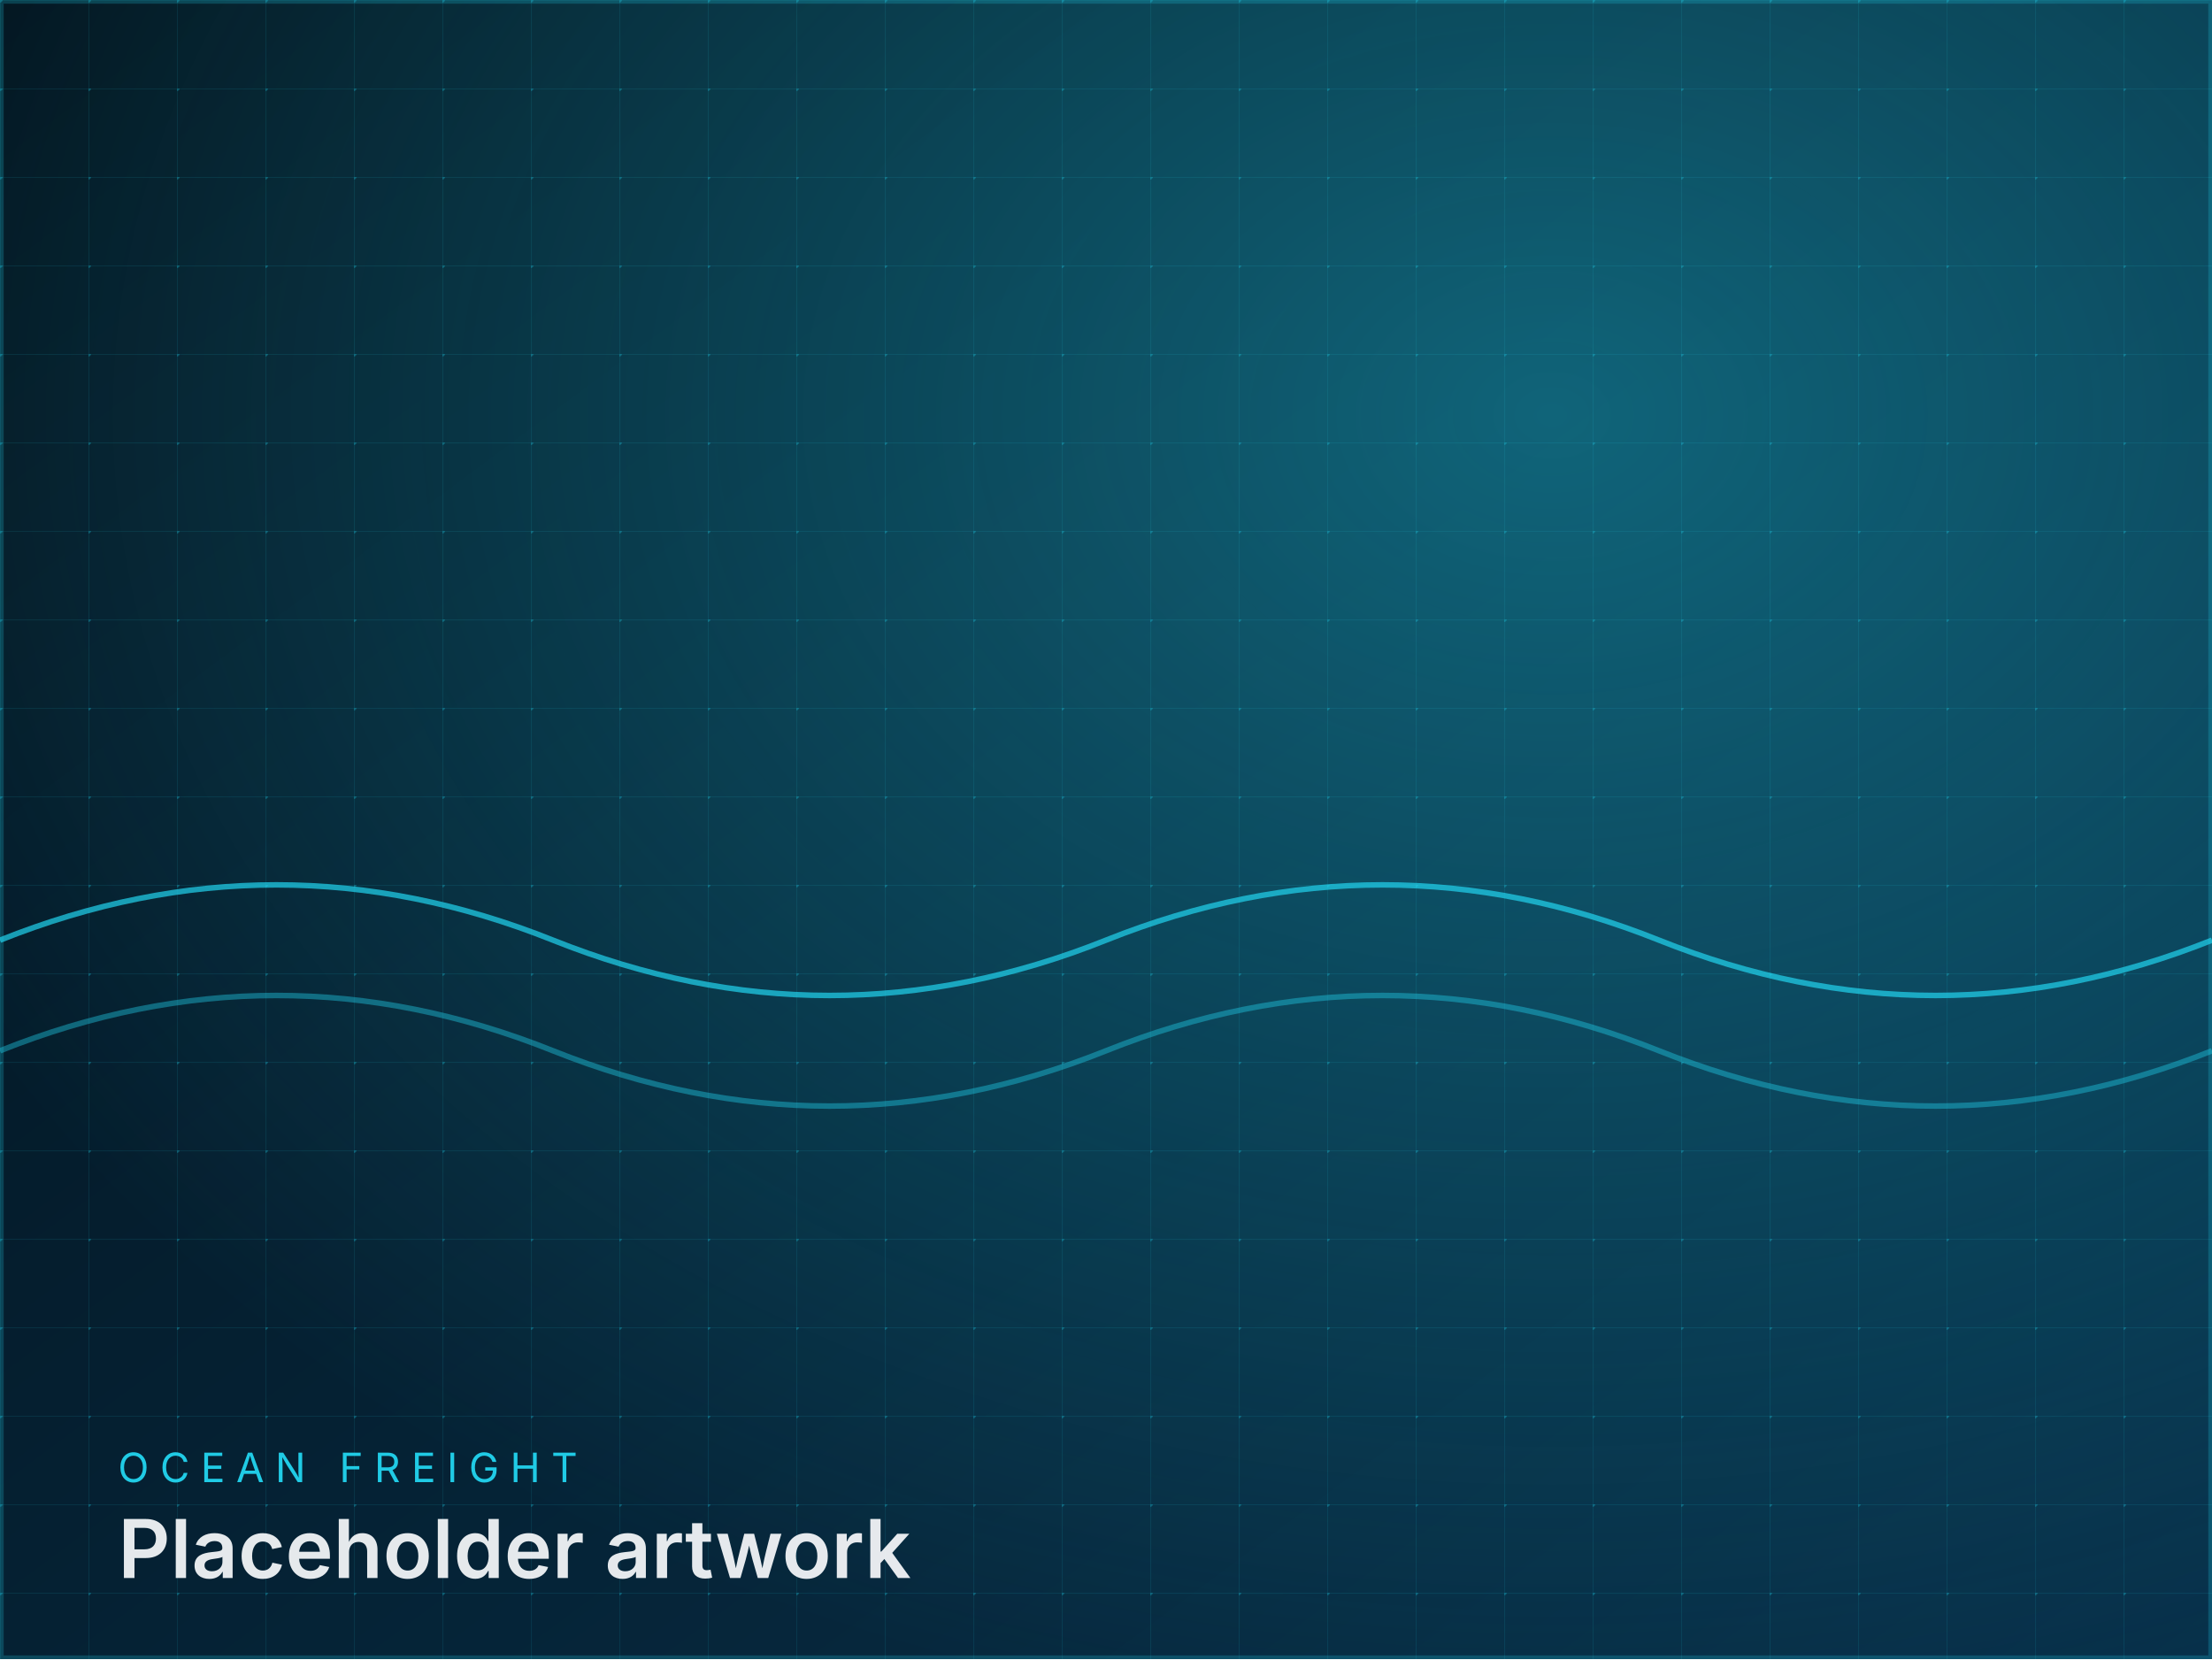
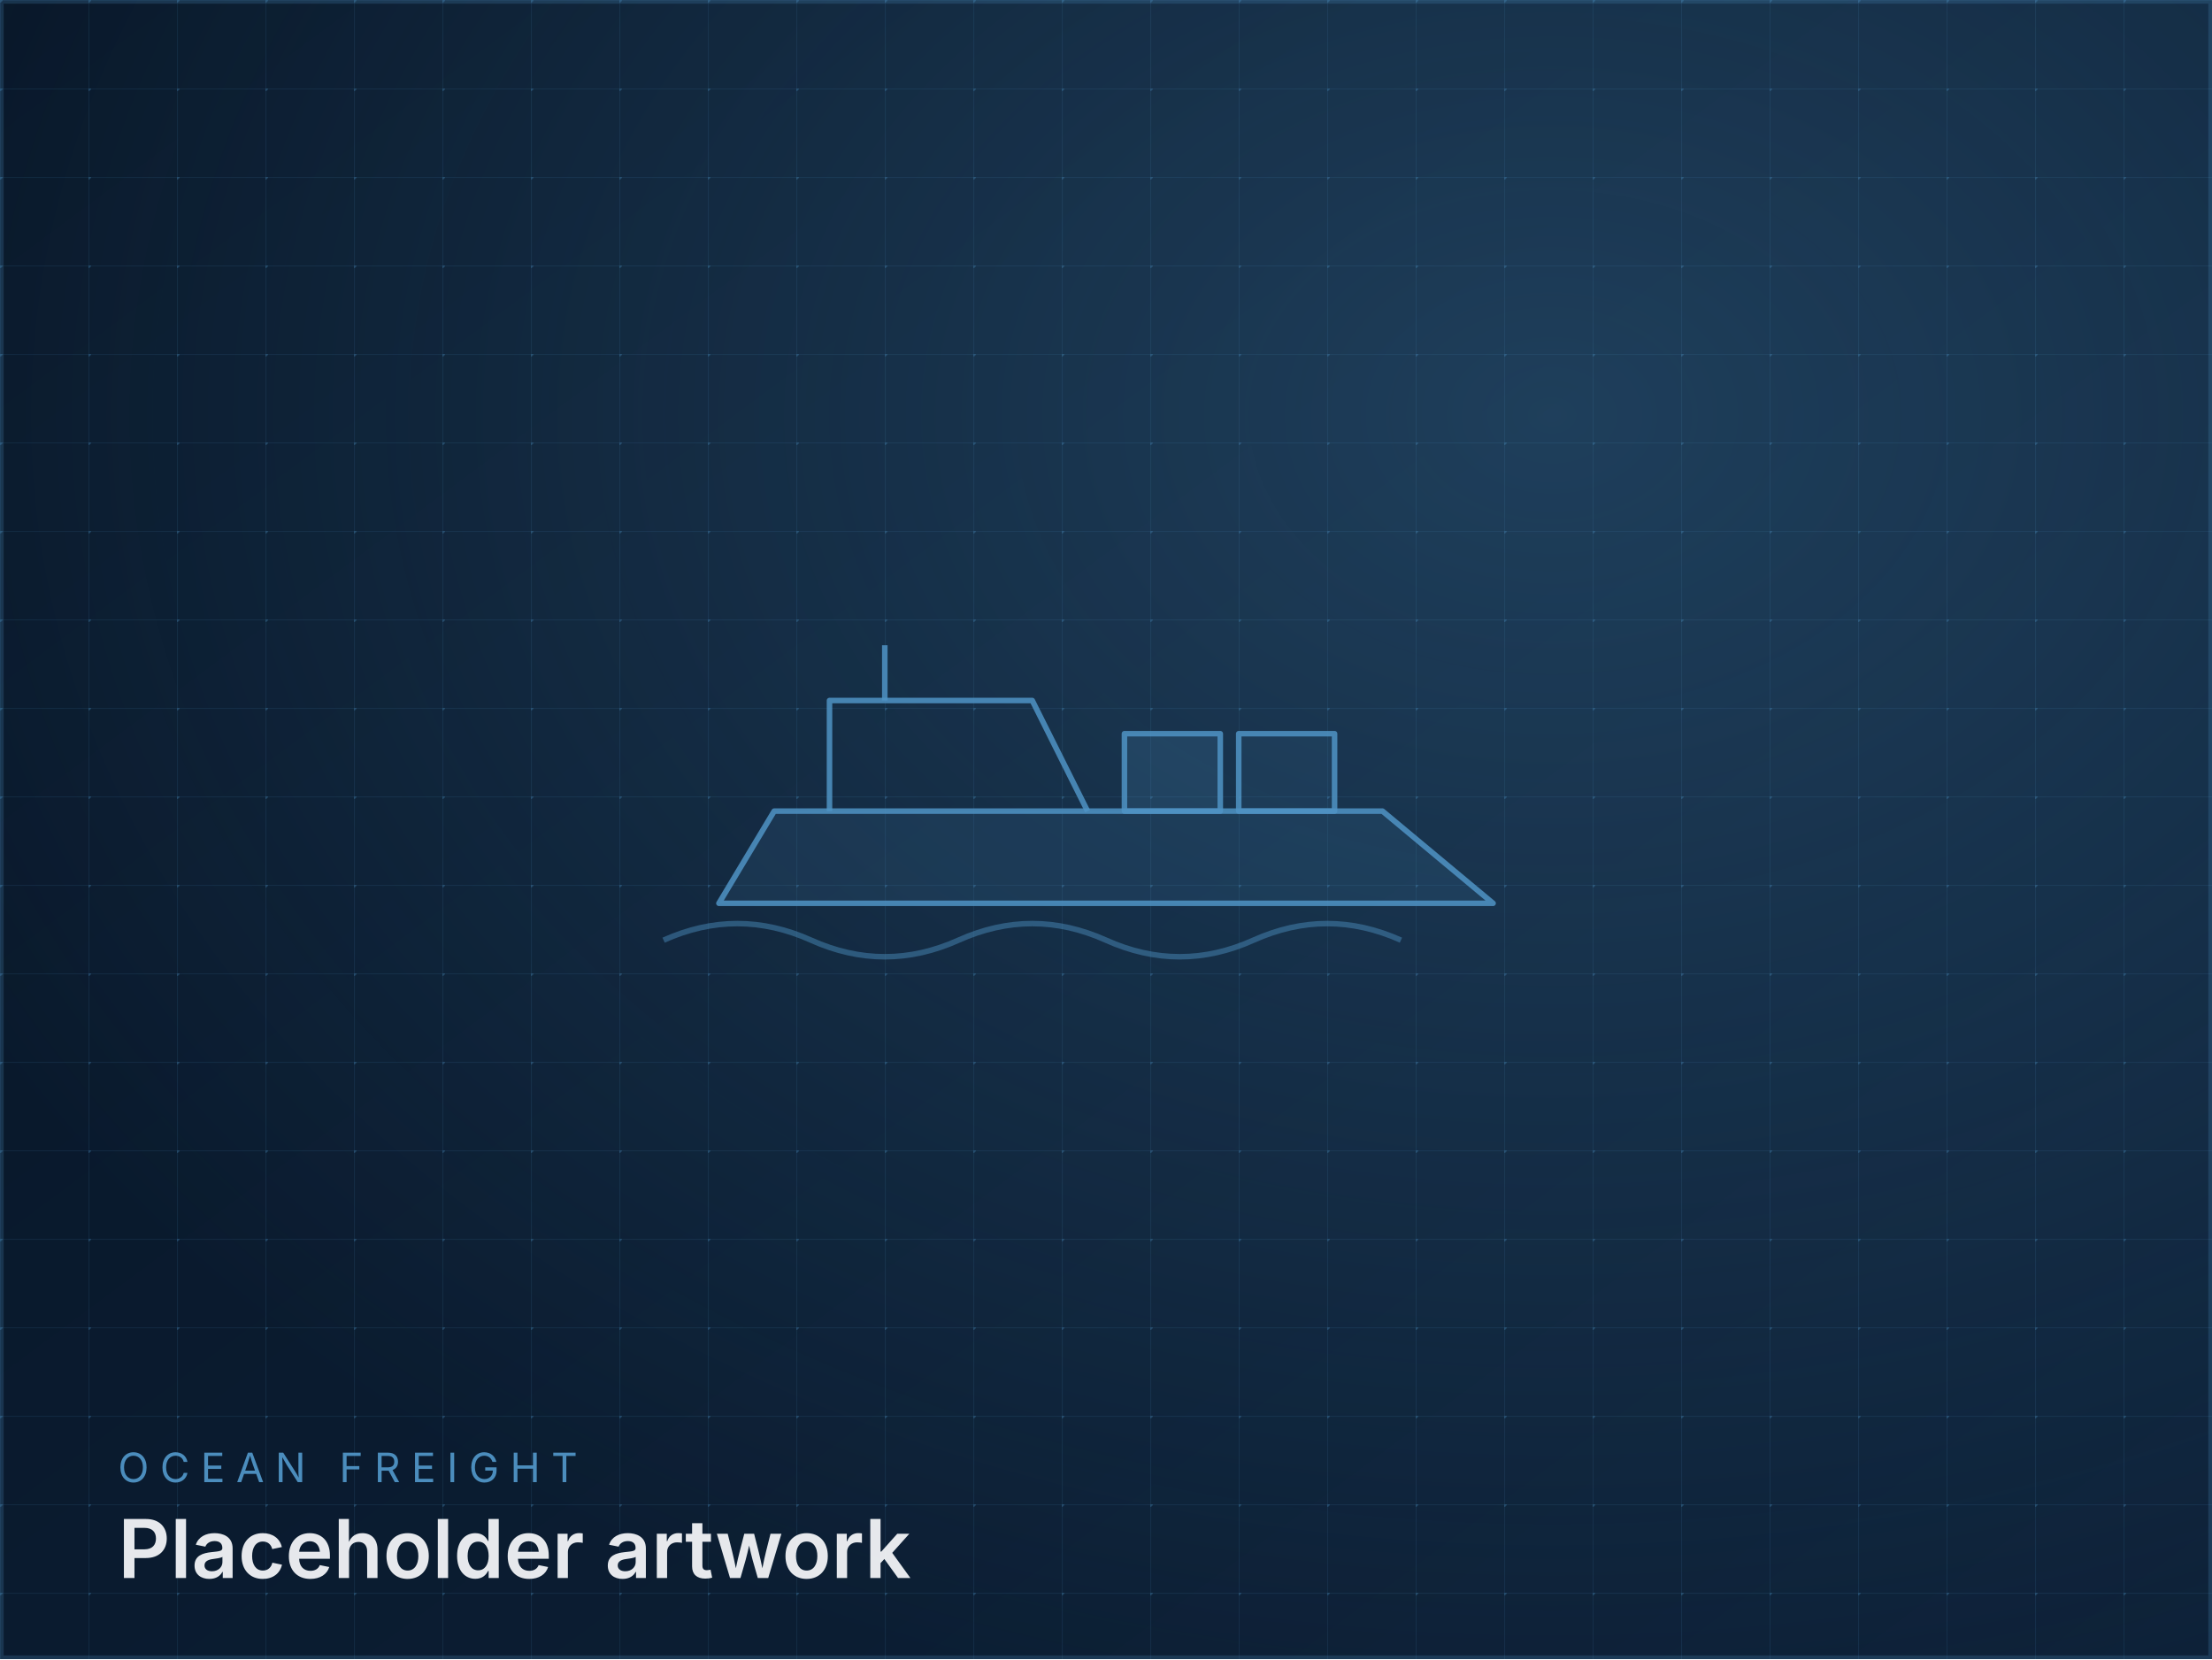
<svg xmlns="http://www.w3.org/2000/svg" viewBox="0 0 1200 900" width="1200" height="900" role="img" aria-label="Placeholder artwork">
  <defs>
    <linearGradient id="g" x1="0" y1="0" x2="1" y2="1">
-       <stop offset="0" stop-color="#03121c" />
-       <stop offset="1" stop-color="#07304a" />
+       <stop offset="0" stop-color="#071526" />
+       <stop offset="1" stop-color="#0d2138" />
    </linearGradient>
    <radialGradient id="glow" cx="0.7" cy="0.25" r="0.8">
-       <stop offset="0" stop-color="#22d3ee" stop-opacity=".38" />
-       <stop offset="1" stop-color="#22d3ee" stop-opacity="0" />
+       <stop offset="0" stop-color="#4f93c4" stop-opacity=".3" />
+       <stop offset="1" stop-color="#4f93c4" stop-opacity="0" />
    </radialGradient>
    <pattern id="grid" width="48" height="48" patternUnits="userSpaceOnUse">
-       <path d="M48 0H0v48" fill="none" stroke="#22d3ee" stroke-opacity=".10" stroke-width="1" />
-       <circle cx="0" cy="0" r="1.4" fill="#22d3ee" fill-opacity=".28" />
+       <path d="M48 0H0v48" fill="none" stroke="#4f93c4" stroke-opacity=".12" stroke-width="1" />
+       <circle cx="0" cy="0" r="1.4" fill="#4f93c4" fill-opacity=".3" />
    </pattern>
  </defs>
  <rect width="1200" height="900" fill="url(#g)" />
  <rect width="1200" height="900" fill="url(#grid)" />
  <rect width="1200" height="900" fill="url(#glow)" />
-   <g fill="none" stroke="#22d3ee" stroke-width="3" stroke-opacity=".7">
-     <path d="M0 510 q 150 -60 300 0 t 300 0 t 300 0 t 300 0" />
-     <path d="M0 570 q 150 -60 300 0 t 300 0 t 300 0 t 300 0" stroke-opacity=".4" />
+   <g transform="translate(600 450)" fill="none" stroke="#4f93c4" stroke-width="3" stroke-linejoin="round" stroke-opacity=".85">
+     <path d="M-210 40 L-180 -10 L150 -10 L210 40 Z" fill="#4f93c4" fill-opacity=".12" />
+     <path d="M-150 -10 V-70 H-40 L-10 -10" />
+     <path d="M-120 -70 V-100" />
+     <rect x="10" y="-52" width="52" height="42" fill="#4f93c4" fill-opacity=".18" />
+     <rect x="72" y="-52" width="52" height="42" fill="#4f93c4" fill-opacity=".1" />
+     <path d="M-240 60 q 40 -18 80 0 t 80 0 t 80 0 t 80 0 t 80 0" stroke-opacity=".45" />
  </g>
  <g font-family="'Space Grotesk',Inter,system-ui,sans-serif" fill="#f8fafc">
-     <text x="64" y="804" font-size="22" letter-spacing="6" fill="#22d3ee" opacity=".95">OCEAN FREIGHT</text>
+     <text x="64" y="804" font-size="22" letter-spacing="6" fill="#4f93c4" opacity=".95">OCEAN FREIGHT</text>
    <text x="64" y="856" font-size="44" font-weight="600" opacity=".92">Placeholder artwork</text>
  </g>
-   <rect x="1" y="1" width="1198" height="898" fill="none" stroke="#22d3ee" stroke-opacity=".22" stroke-width="2" />
+   <rect x="1" y="1" width="1198" height="898" fill="none" stroke="#4f93c4" stroke-opacity=".22" stroke-width="2" />
</svg>
